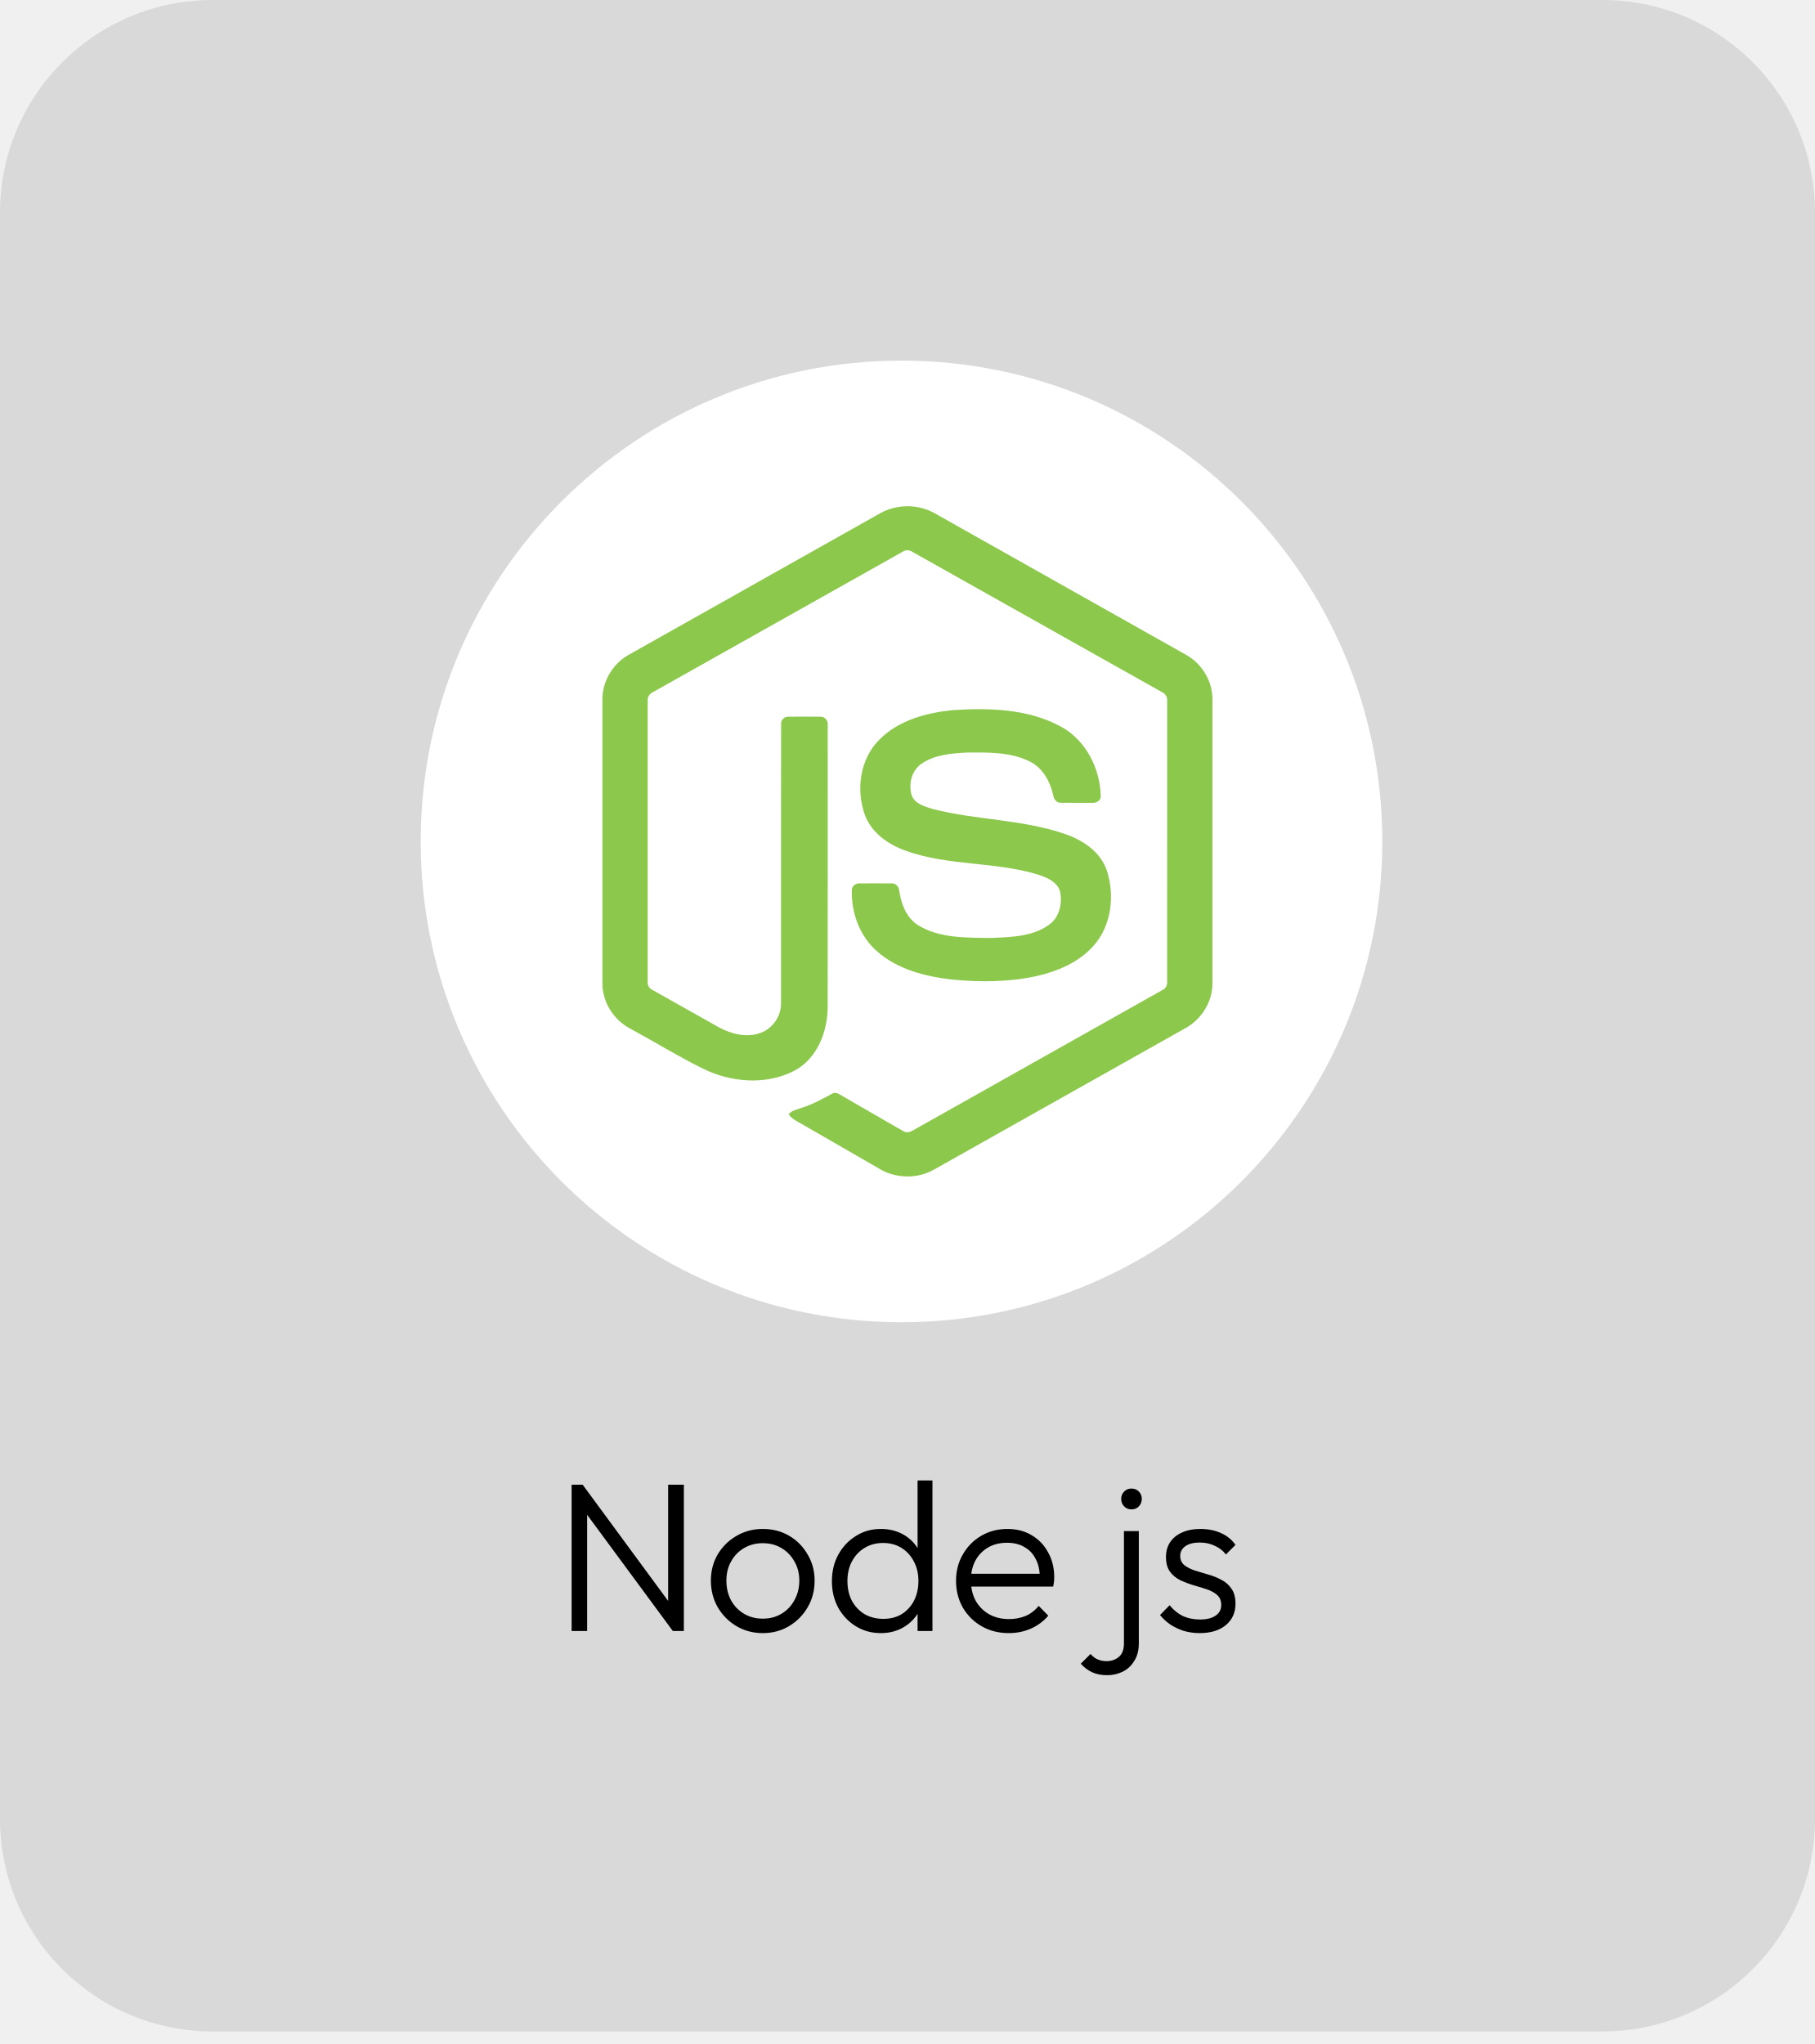
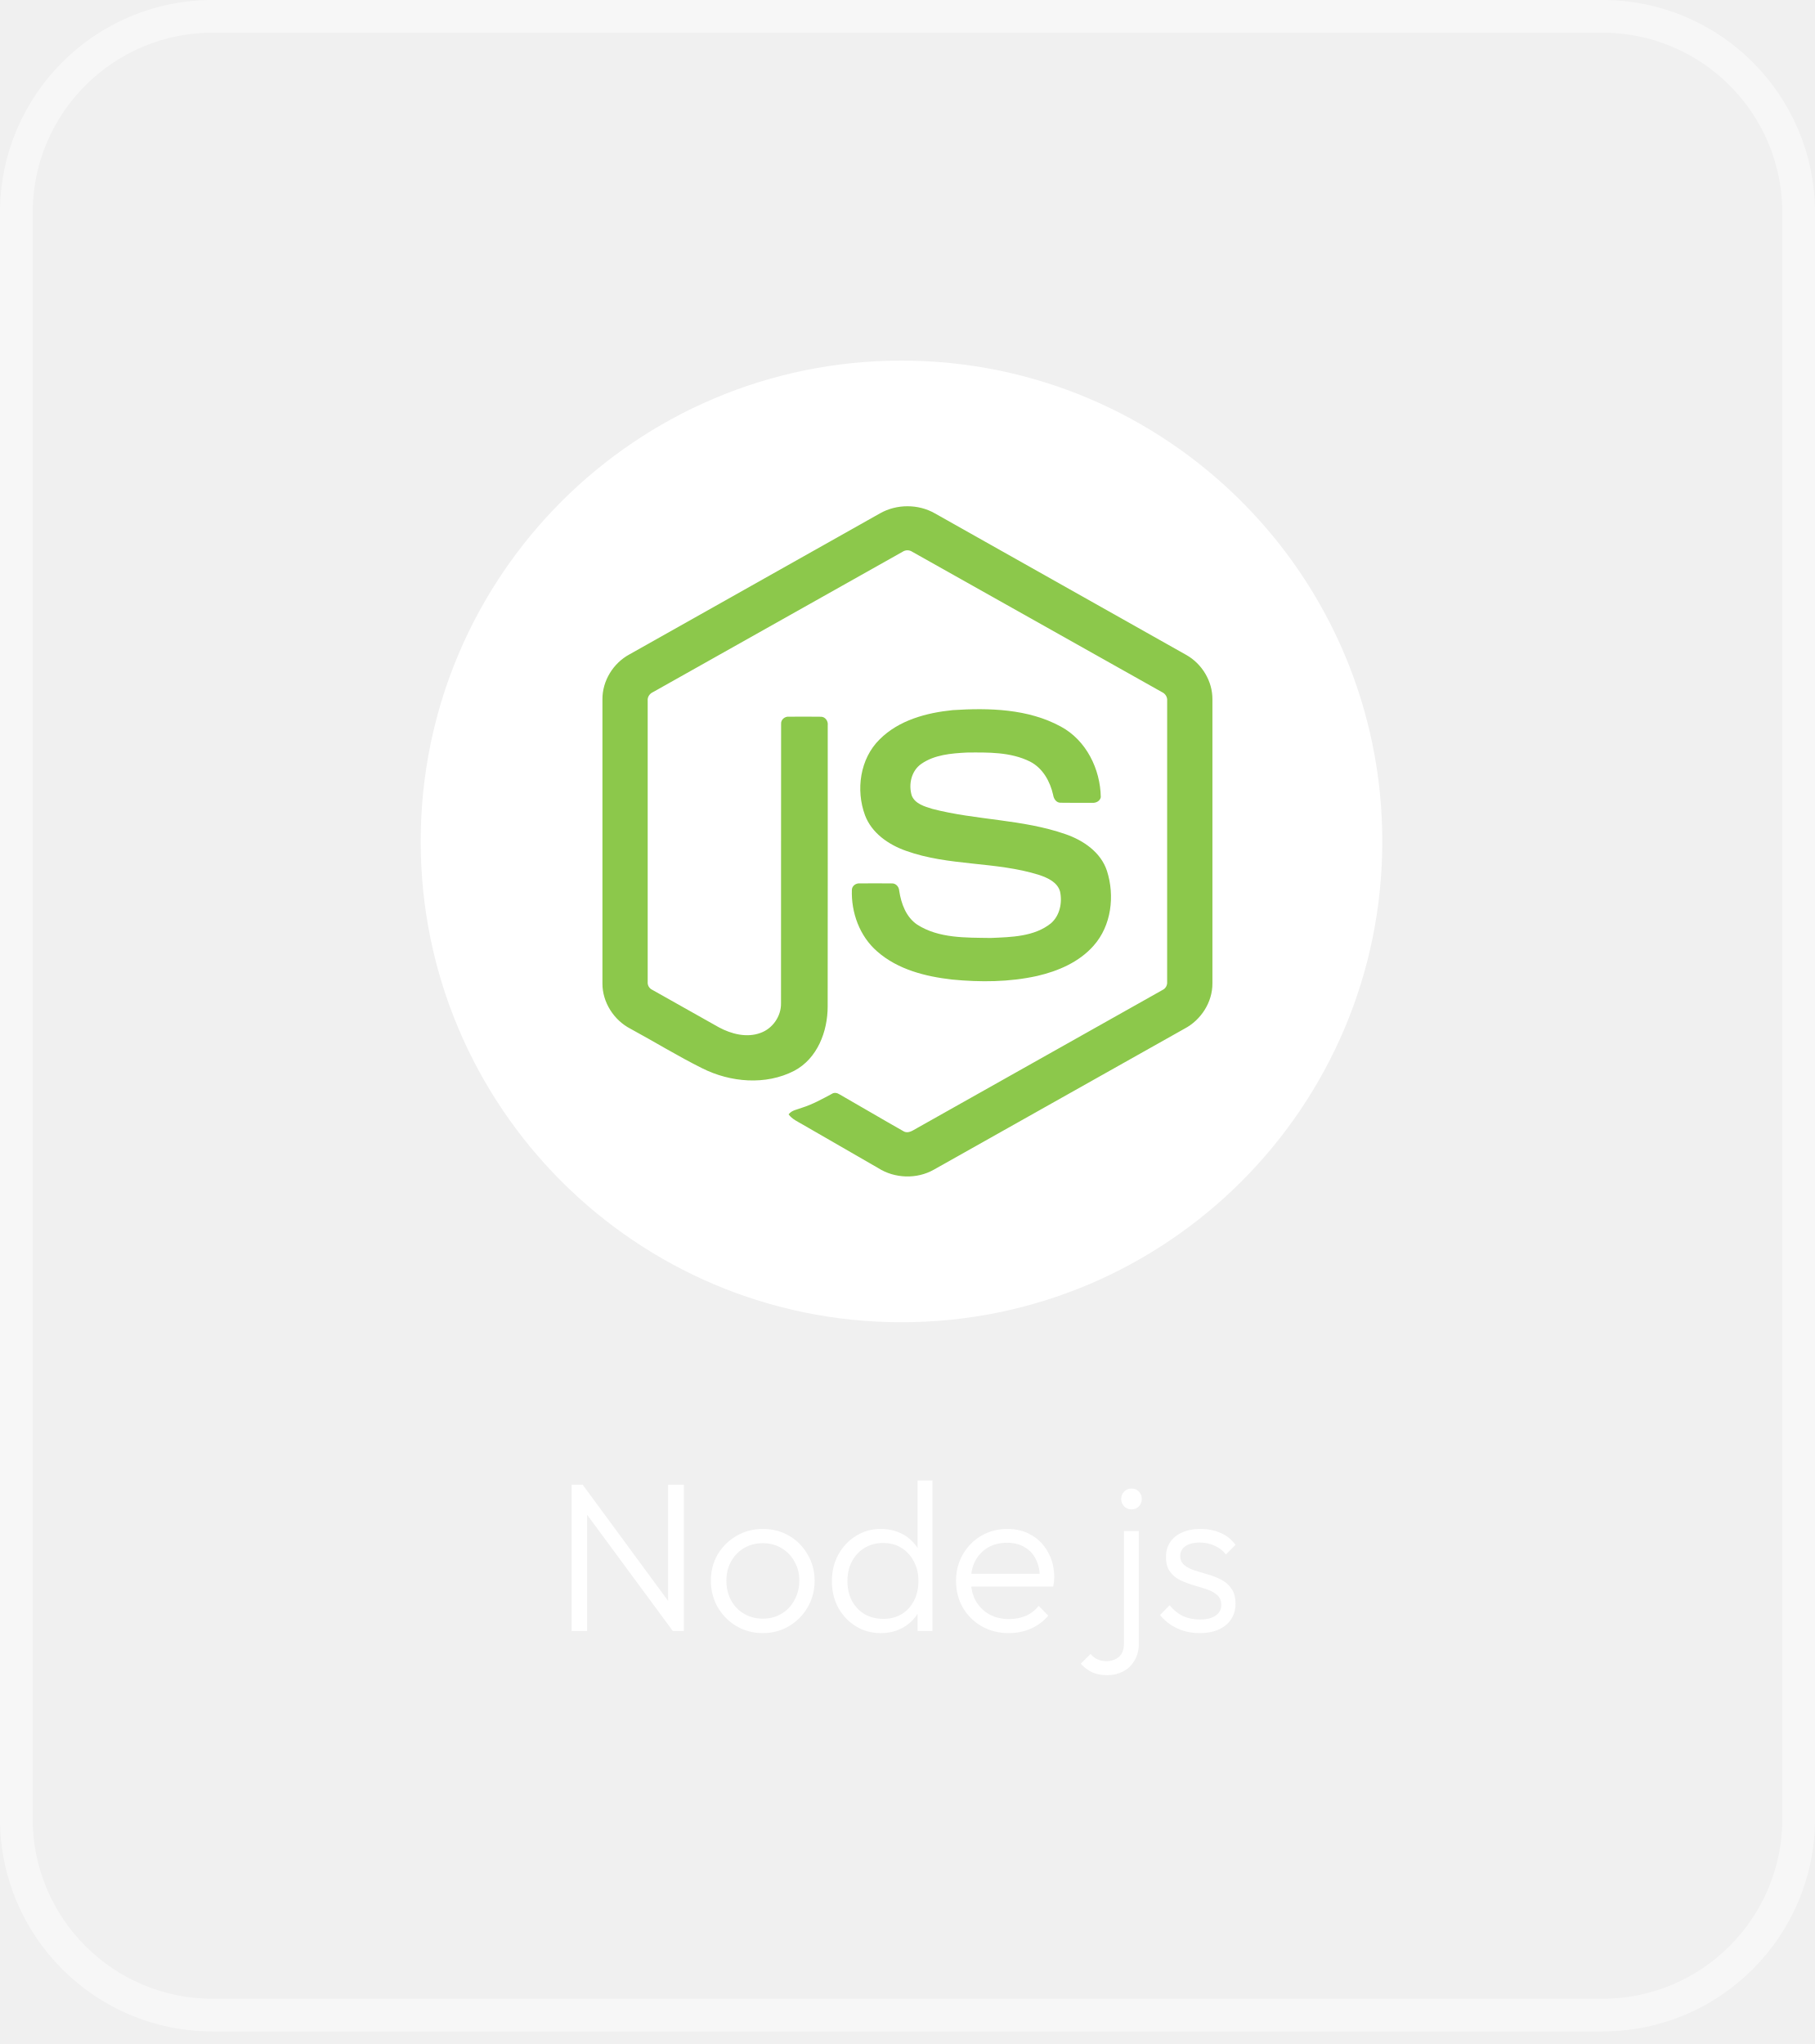
<svg xmlns="http://www.w3.org/2000/svg" width="111" height="125" viewBox="0 0 111 125" fill="none">
-   <rect width="111" height="124.232" rx="13" fill="#D9D9D9" />
+   <rect x="1" y="1" width="109" height="122.232" rx="12" stroke="white" stroke-opacity="0.48" stroke-width="2" />
  <rect x="25.729" y="22.053" width="58.808" height="58.808" rx="29.404" fill="white" />
-   <mask id="mask0_145_136" style="mask-type:luminance" maskUnits="userSpaceOnUse" x="25" y="22" width="60" height="59">
+   <mask id="mask0_222_41" style="mask-type:luminance" maskUnits="userSpaceOnUse" x="25" y="22" width="60" height="59">
    <rect x="25.729" y="22.053" width="58.808" height="58.808" rx="29.404" fill="white" />
  </mask>
-   <g mask="url(#mask0_145_136)">
+   <g mask="url(#mask0_222_41)">
</g>
-   <g clip-path="url(#clip0_145_136)">
+   <g clip-path="url(#clip0_222_41)">
    <path d="M53.813 31.397C54.832 30.815 56.16 30.812 57.178 31.397C62.302 34.283 67.427 37.165 72.55 40.053C73.514 40.595 74.158 41.664 74.148 42.771V60.137C74.155 61.29 73.447 62.385 72.431 62.914C67.324 65.784 62.219 68.659 57.114 71.529C56.073 72.122 54.719 72.076 53.711 71.435C52.18 70.55 50.646 69.669 49.115 68.785C48.802 68.599 48.449 68.451 48.228 68.149C48.424 67.886 48.773 67.854 49.057 67.739C49.696 67.537 50.283 67.211 50.87 66.896C51.018 66.794 51.2 66.833 51.342 66.924C52.651 67.672 53.949 68.442 55.262 69.184C55.543 69.345 55.826 69.131 56.066 68.998C61.077 66.174 66.095 63.361 71.106 60.536C71.291 60.447 71.394 60.25 71.379 60.047C71.382 54.319 71.38 48.589 71.38 42.86C71.402 42.63 71.268 42.418 71.059 42.324C65.97 39.467 60.884 36.605 55.795 33.746C55.707 33.686 55.603 33.654 55.496 33.653C55.389 33.653 55.284 33.685 55.196 33.745C50.108 36.605 45.022 39.469 39.934 42.327C39.726 42.421 39.586 42.629 39.611 42.86C39.612 48.589 39.611 54.319 39.611 60.048C39.602 60.147 39.624 60.246 39.673 60.333C39.723 60.419 39.798 60.488 39.888 60.531C41.246 61.298 42.605 62.06 43.964 62.825C44.729 63.236 45.669 63.48 46.513 63.166C47.257 62.9 47.779 62.142 47.764 61.355C47.771 55.659 47.761 49.963 47.77 44.268C47.751 44.015 47.992 43.806 48.238 43.83C48.891 43.826 49.544 43.822 50.196 43.832C50.468 43.826 50.656 44.098 50.622 44.353C50.62 50.084 50.629 55.816 50.618 61.547C50.62 63.075 49.99 64.737 48.573 65.484C46.827 66.386 44.669 66.195 42.945 65.33C41.452 64.587 40.027 63.71 38.56 62.914C37.541 62.389 36.836 61.289 36.843 60.138V42.771C36.833 41.641 37.503 40.552 38.496 40.019C43.602 37.146 48.707 34.271 53.813 31.397Z" fill="#8CC84B" />
    <path d="M58.267 43.427C60.494 43.284 62.878 43.342 64.882 44.436C66.433 45.274 67.294 47.033 67.321 48.752C67.278 48.983 67.035 49.111 66.813 49.096C66.167 49.095 65.52 49.104 64.874 49.091C64.6 49.102 64.441 48.85 64.406 48.608C64.221 47.786 63.771 46.971 62.995 46.575C61.803 45.98 60.421 46.01 59.122 46.022C58.173 46.072 57.153 46.154 56.35 46.711C55.733 47.132 55.545 47.982 55.765 48.667C55.973 49.159 56.542 49.318 57.008 49.464C59.692 50.164 62.536 50.094 65.168 51.015C66.258 51.391 67.325 52.12 67.698 53.258C68.186 54.783 67.972 56.606 66.884 57.83C66.001 58.837 64.716 59.386 63.434 59.683C61.729 60.062 59.959 60.072 58.227 59.904C56.599 59.719 54.904 59.292 53.647 58.186C52.572 57.255 52.047 55.805 52.099 54.406C52.112 54.169 52.348 54.005 52.575 54.024C53.226 54.019 53.876 54.017 54.527 54.025C54.787 54.006 54.98 54.23 54.993 54.475C55.113 55.258 55.408 56.08 56.093 56.545C57.416 57.395 59.075 57.337 60.589 57.361C61.844 57.306 63.252 57.289 64.276 56.462C64.816 55.991 64.976 55.202 64.83 54.523C64.672 53.95 64.071 53.683 63.554 53.508C60.905 52.673 58.029 52.976 55.406 52.031C54.34 51.656 53.31 50.946 52.901 49.855C52.33 48.311 52.592 46.401 53.794 45.218C54.966 44.042 56.658 43.589 58.267 43.427Z" fill="#8CC84B" />
  </g>
-   <path d="M34.959 99.742V90.798H35.635L35.907 91.929V99.742H34.959ZM41.147 99.742L35.492 92.072L35.635 90.798L41.276 98.468L41.147 99.742ZM41.147 99.742L40.861 98.663V90.798H41.822V99.742H41.147ZM46.647 99.872C46.058 99.872 45.52 99.729 45.035 99.443C44.558 99.157 44.177 98.771 43.891 98.286C43.614 97.8 43.475 97.259 43.475 96.661C43.475 96.071 43.614 95.538 43.891 95.062C44.177 94.585 44.558 94.208 45.035 93.931C45.52 93.645 46.058 93.502 46.647 93.502C47.245 93.502 47.782 93.64 48.259 93.918C48.736 94.195 49.113 94.576 49.39 95.062C49.676 95.538 49.819 96.071 49.819 96.661C49.819 97.267 49.676 97.813 49.39 98.299C49.113 98.775 48.736 99.157 48.259 99.443C47.782 99.729 47.245 99.872 46.647 99.872ZM46.647 98.988C47.08 98.988 47.462 98.888 47.791 98.689C48.129 98.489 48.393 98.212 48.584 97.857C48.783 97.501 48.883 97.103 48.883 96.661C48.883 96.219 48.783 95.829 48.584 95.491C48.393 95.144 48.129 94.871 47.791 94.672C47.462 94.472 47.08 94.373 46.647 94.373C46.222 94.373 45.841 94.472 45.503 94.672C45.165 94.871 44.901 95.144 44.71 95.491C44.519 95.829 44.424 96.219 44.424 96.661C44.424 97.111 44.519 97.514 44.71 97.87C44.901 98.216 45.165 98.489 45.503 98.689C45.841 98.888 46.222 98.988 46.647 98.988ZM53.867 99.872C53.303 99.872 52.796 99.733 52.346 99.456C51.895 99.178 51.535 98.801 51.267 98.325C51.007 97.839 50.877 97.298 50.877 96.7C50.877 96.093 51.007 95.551 51.267 95.075C51.535 94.589 51.895 94.208 52.346 93.931C52.796 93.645 53.303 93.502 53.867 93.502C54.326 93.502 54.742 93.593 55.115 93.775C55.487 93.957 55.795 94.217 56.038 94.555C56.289 94.884 56.436 95.274 56.48 95.725V97.636C56.428 98.078 56.28 98.468 56.038 98.806C55.804 99.135 55.5 99.395 55.128 99.586C54.755 99.776 54.335 99.872 53.867 99.872ZM54.023 99.001C54.447 99.001 54.82 98.905 55.141 98.715C55.461 98.515 55.713 98.242 55.895 97.896C56.077 97.54 56.168 97.137 56.168 96.687C56.168 96.227 56.072 95.824 55.882 95.478C55.7 95.131 55.448 94.858 55.128 94.659C54.807 94.459 54.434 94.36 54.01 94.36C53.585 94.36 53.208 94.459 52.879 94.659C52.549 94.858 52.289 95.135 52.099 95.491C51.917 95.837 51.826 96.236 51.826 96.687C51.826 97.137 51.917 97.54 52.099 97.896C52.289 98.242 52.549 98.515 52.879 98.715C53.217 98.905 53.598 99.001 54.023 99.001ZM57.026 99.742H56.116V98.104L56.298 96.596L56.116 95.127V90.538H57.026V99.742ZM61.692 99.872C61.077 99.872 60.527 99.733 60.041 99.456C59.556 99.178 59.17 98.797 58.884 98.312C58.607 97.826 58.468 97.28 58.468 96.674C58.468 96.076 58.607 95.538 58.884 95.062C59.162 94.576 59.539 94.195 60.015 93.918C60.492 93.64 61.025 93.502 61.614 93.502C62.169 93.502 62.659 93.627 63.083 93.879C63.517 94.13 63.855 94.481 64.097 94.932C64.349 95.374 64.474 95.885 64.474 96.466C64.474 96.535 64.47 96.617 64.461 96.713C64.453 96.799 64.435 96.903 64.409 97.025H59.118V96.245H63.915L63.59 96.531C63.599 96.08 63.521 95.694 63.356 95.374C63.2 95.044 62.971 94.793 62.667 94.62C62.373 94.438 62.013 94.347 61.588 94.347C61.146 94.347 60.761 94.442 60.431 94.633C60.102 94.823 59.842 95.092 59.651 95.439C59.469 95.777 59.378 96.18 59.378 96.648C59.378 97.116 59.474 97.527 59.664 97.883C59.864 98.238 60.137 98.515 60.483 98.715C60.839 98.914 61.246 99.014 61.705 99.014C62.078 99.014 62.42 98.949 62.732 98.819C63.044 98.68 63.309 98.476 63.525 98.208L64.11 98.806C63.824 99.144 63.469 99.408 63.044 99.599C62.628 99.781 62.178 99.872 61.692 99.872ZM67.71 102.446C67.355 102.446 67.047 102.385 66.787 102.264C66.527 102.142 66.298 101.969 66.098 101.744L66.696 101.146C66.826 101.302 66.974 101.414 67.138 101.484C67.294 101.553 67.472 101.588 67.671 101.588C67.966 101.588 68.217 101.501 68.425 101.328C68.633 101.154 68.737 100.881 68.737 100.509V93.632H69.647V100.496C69.647 100.92 69.556 101.276 69.374 101.562C69.201 101.856 68.967 102.077 68.672 102.225C68.378 102.372 68.057 102.446 67.71 102.446ZM69.192 92.306C69.019 92.306 68.872 92.245 68.75 92.124C68.629 91.994 68.568 91.842 68.568 91.669C68.568 91.487 68.629 91.335 68.75 91.214C68.872 91.092 69.019 91.032 69.192 91.032C69.383 91.032 69.535 91.092 69.647 91.214C69.769 91.335 69.829 91.487 69.829 91.669C69.829 91.842 69.769 91.994 69.647 92.124C69.535 92.245 69.383 92.306 69.192 92.306ZM73.362 99.872C73.033 99.872 72.717 99.828 72.413 99.742C72.11 99.646 71.833 99.516 71.581 99.352C71.339 99.187 71.126 98.992 70.944 98.767L71.529 98.169C71.772 98.463 72.045 98.684 72.348 98.832C72.66 98.97 73.007 99.04 73.388 99.04C73.796 99.04 74.112 98.962 74.337 98.806C74.571 98.65 74.688 98.433 74.688 98.156C74.688 97.896 74.606 97.692 74.441 97.545C74.277 97.397 74.064 97.28 73.804 97.194C73.553 97.107 73.284 97.025 72.998 96.947C72.712 96.86 72.439 96.756 72.179 96.635C71.919 96.505 71.707 96.327 71.542 96.102C71.386 95.876 71.308 95.582 71.308 95.218C71.308 94.871 71.391 94.572 71.555 94.321C71.729 94.061 71.971 93.861 72.283 93.723C72.604 93.575 72.981 93.502 73.414 93.502C73.874 93.502 74.29 93.584 74.662 93.749C75.035 93.913 75.334 94.156 75.559 94.477L74.974 95.062C74.792 94.828 74.563 94.65 74.285 94.529C74.017 94.399 73.713 94.334 73.375 94.334C72.985 94.334 72.686 94.412 72.478 94.568C72.279 94.715 72.179 94.91 72.179 95.153C72.179 95.387 72.262 95.573 72.426 95.712C72.591 95.842 72.799 95.95 73.05 96.037C73.31 96.115 73.583 96.197 73.869 96.284C74.155 96.362 74.428 96.47 74.688 96.609C74.948 96.739 75.156 96.921 75.312 97.155C75.477 97.38 75.559 97.688 75.559 98.078C75.559 98.624 75.36 99.061 74.961 99.391C74.571 99.711 74.038 99.872 73.362 99.872Z" fill="black" />
+   <path d="M34.959 99.742V90.798H35.635L35.907 91.929V99.742H34.959ZM41.147 99.742L35.492 92.072L35.635 90.798L41.276 98.468L41.147 99.742ZM41.147 99.742L40.861 98.663V90.798H41.822V99.742H41.147ZM46.647 99.872C46.058 99.872 45.52 99.729 45.035 99.443C44.558 99.157 44.177 98.771 43.891 98.286C43.614 97.8 43.475 97.259 43.475 96.661C43.475 96.071 43.614 95.538 43.891 95.062C44.177 94.585 44.558 94.208 45.035 93.931C45.52 93.645 46.058 93.502 46.647 93.502C47.245 93.502 47.782 93.64 48.259 93.918C48.736 94.195 49.113 94.576 49.39 95.062C49.676 95.538 49.819 96.071 49.819 96.661C49.819 97.267 49.676 97.813 49.39 98.299C49.113 98.775 48.736 99.157 48.259 99.443C47.782 99.729 47.245 99.872 46.647 99.872ZM46.647 98.988C47.08 98.988 47.462 98.888 47.791 98.689C48.129 98.489 48.393 98.212 48.584 97.857C48.783 97.501 48.883 97.103 48.883 96.661C48.883 96.219 48.783 95.829 48.584 95.491C48.393 95.144 48.129 94.871 47.791 94.672C47.462 94.472 47.08 94.373 46.647 94.373C46.222 94.373 45.841 94.472 45.503 94.672C45.165 94.871 44.901 95.144 44.71 95.491C44.519 95.829 44.424 96.219 44.424 96.661C44.424 97.111 44.519 97.514 44.71 97.87C44.901 98.216 45.165 98.489 45.503 98.689C45.841 98.888 46.222 98.988 46.647 98.988ZM53.867 99.872C53.303 99.872 52.796 99.733 52.346 99.456C51.895 99.178 51.535 98.801 51.267 98.325C51.007 97.839 50.877 97.298 50.877 96.7C50.877 96.093 51.007 95.551 51.267 95.075C51.535 94.589 51.895 94.208 52.346 93.931C52.796 93.645 53.303 93.502 53.867 93.502C54.326 93.502 54.742 93.593 55.115 93.775C55.487 93.957 55.795 94.217 56.038 94.555C56.289 94.884 56.436 95.274 56.48 95.725V97.636C56.428 98.078 56.28 98.468 56.038 98.806C55.804 99.135 55.5 99.395 55.128 99.586C54.755 99.776 54.335 99.872 53.867 99.872ZM54.023 99.001C54.447 99.001 54.82 98.905 55.141 98.715C55.461 98.515 55.713 98.242 55.895 97.896C56.077 97.54 56.168 97.137 56.168 96.687C56.168 96.227 56.072 95.824 55.882 95.478C55.7 95.131 55.448 94.858 55.128 94.659C54.807 94.459 54.434 94.36 54.01 94.36C53.585 94.36 53.208 94.459 52.879 94.659C52.549 94.858 52.289 95.135 52.099 95.491C51.917 95.837 51.826 96.236 51.826 96.687C51.826 97.137 51.917 97.54 52.099 97.896C52.289 98.242 52.549 98.515 52.879 98.715C53.217 98.905 53.598 99.001 54.023 99.001ZM57.026 99.742H56.116V98.104L56.298 96.596L56.116 95.127V90.538H57.026V99.742ZM61.692 99.872C61.077 99.872 60.527 99.733 60.041 99.456C59.556 99.178 59.17 98.797 58.884 98.312C58.607 97.826 58.468 97.28 58.468 96.674C58.468 96.076 58.607 95.538 58.884 95.062C59.162 94.576 59.539 94.195 60.015 93.918C60.492 93.64 61.025 93.502 61.614 93.502C62.169 93.502 62.659 93.627 63.083 93.879C63.517 94.13 63.855 94.481 64.097 94.932C64.349 95.374 64.474 95.885 64.474 96.466C64.474 96.535 64.47 96.617 64.461 96.713C64.453 96.799 64.435 96.903 64.409 97.025H59.118V96.245H63.915L63.59 96.531C63.599 96.08 63.521 95.694 63.356 95.374C63.2 95.044 62.971 94.793 62.667 94.62C62.373 94.438 62.013 94.347 61.588 94.347C61.146 94.347 60.761 94.442 60.431 94.633C60.102 94.823 59.842 95.092 59.651 95.439C59.469 95.777 59.378 96.18 59.378 96.648C59.378 97.116 59.474 97.527 59.664 97.883C59.864 98.238 60.137 98.515 60.483 98.715C60.839 98.914 61.246 99.014 61.705 99.014C62.078 99.014 62.42 98.949 62.732 98.819C63.044 98.68 63.309 98.476 63.525 98.208L64.11 98.806C63.824 99.144 63.469 99.408 63.044 99.599C62.628 99.781 62.178 99.872 61.692 99.872ZM67.71 102.446C67.355 102.446 67.047 102.385 66.787 102.264C66.527 102.142 66.298 101.969 66.098 101.744L66.696 101.146C66.826 101.302 66.974 101.414 67.138 101.484C67.294 101.553 67.472 101.588 67.671 101.588C67.966 101.588 68.217 101.501 68.425 101.328C68.633 101.154 68.737 100.881 68.737 100.509V93.632H69.647V100.496C69.647 100.92 69.556 101.276 69.374 101.562C69.201 101.856 68.967 102.077 68.672 102.225C68.378 102.372 68.057 102.446 67.71 102.446ZM69.192 92.306C69.019 92.306 68.872 92.245 68.75 92.124C68.629 91.994 68.568 91.842 68.568 91.669C68.568 91.487 68.629 91.335 68.75 91.214C68.872 91.092 69.019 91.032 69.192 91.032C69.383 91.032 69.535 91.092 69.647 91.214C69.769 91.335 69.829 91.487 69.829 91.669C69.829 91.842 69.769 91.994 69.647 92.124C69.535 92.245 69.383 92.306 69.192 92.306ZM73.362 99.872C73.033 99.872 72.717 99.828 72.413 99.742C72.11 99.646 71.833 99.516 71.581 99.352C71.339 99.187 71.126 98.992 70.944 98.767L71.529 98.169C71.772 98.463 72.045 98.684 72.348 98.832C72.66 98.97 73.007 99.04 73.388 99.04C73.796 99.04 74.112 98.962 74.337 98.806C74.571 98.65 74.688 98.433 74.688 98.156C74.688 97.896 74.606 97.692 74.441 97.545C74.277 97.397 74.064 97.28 73.804 97.194C73.553 97.107 73.284 97.025 72.998 96.947C72.712 96.86 72.439 96.756 72.179 96.635C71.919 96.505 71.707 96.327 71.542 96.102C71.386 95.876 71.308 95.582 71.308 95.218C71.308 94.871 71.391 94.572 71.555 94.321C71.729 94.061 71.971 93.861 72.283 93.723C72.604 93.575 72.981 93.502 73.414 93.502C73.874 93.502 74.29 93.584 74.662 93.749C75.035 93.913 75.334 94.156 75.559 94.477L74.974 95.062C74.792 94.828 74.563 94.65 74.285 94.529C74.017 94.399 73.713 94.334 73.375 94.334C72.985 94.334 72.686 94.412 72.478 94.568C72.279 94.715 72.179 94.91 72.179 95.153C72.179 95.387 72.262 95.573 72.426 95.712C72.591 95.842 72.799 95.95 73.05 96.037C73.31 96.115 73.583 96.197 73.869 96.284C74.155 96.362 74.428 96.47 74.688 96.609C74.948 96.739 75.156 96.921 75.312 97.155C75.477 97.38 75.559 97.688 75.559 98.078C75.559 98.624 75.36 99.061 74.961 99.391C74.571 99.711 74.038 99.872 73.362 99.872Z" fill="white" />
  <defs>
-     <clipPath id="clip0_145_136">
+     <clipPath id="clip0_222_41">
      <rect width="37.49" height="41.166" fill="white" transform="translate(36.7549 30.874)" />
    </clipPath>
  </defs>
</svg>
